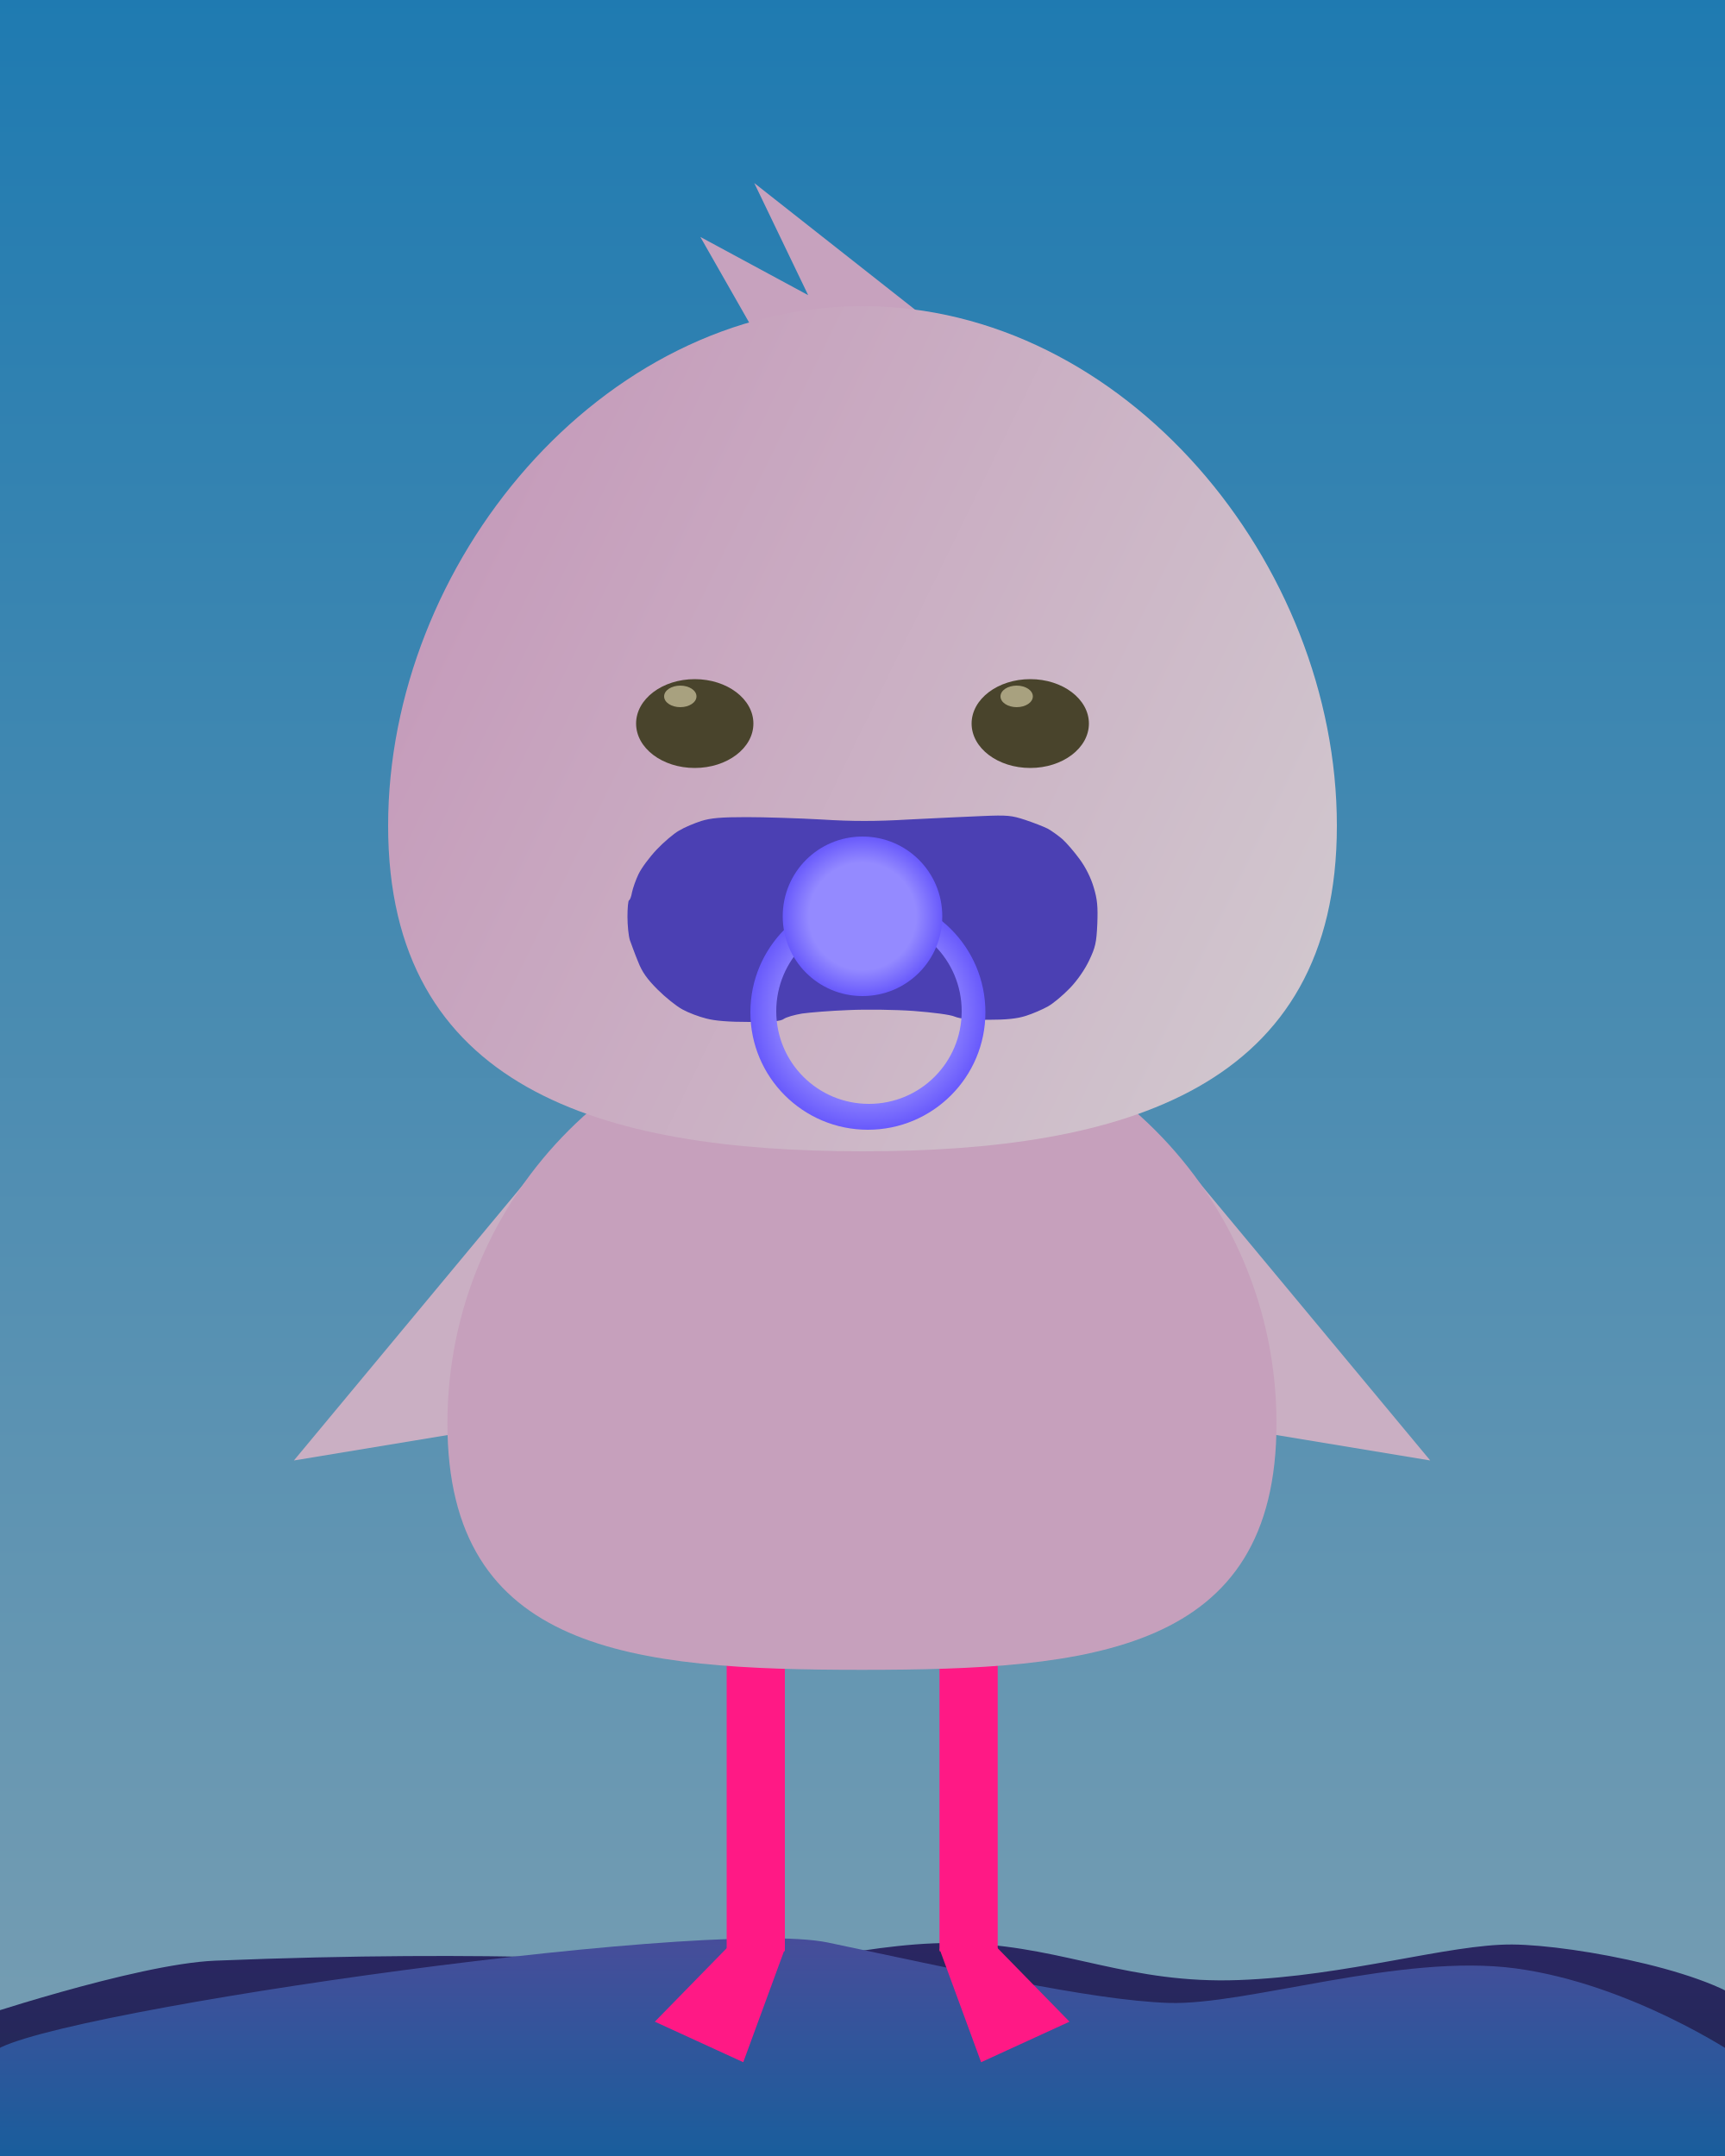
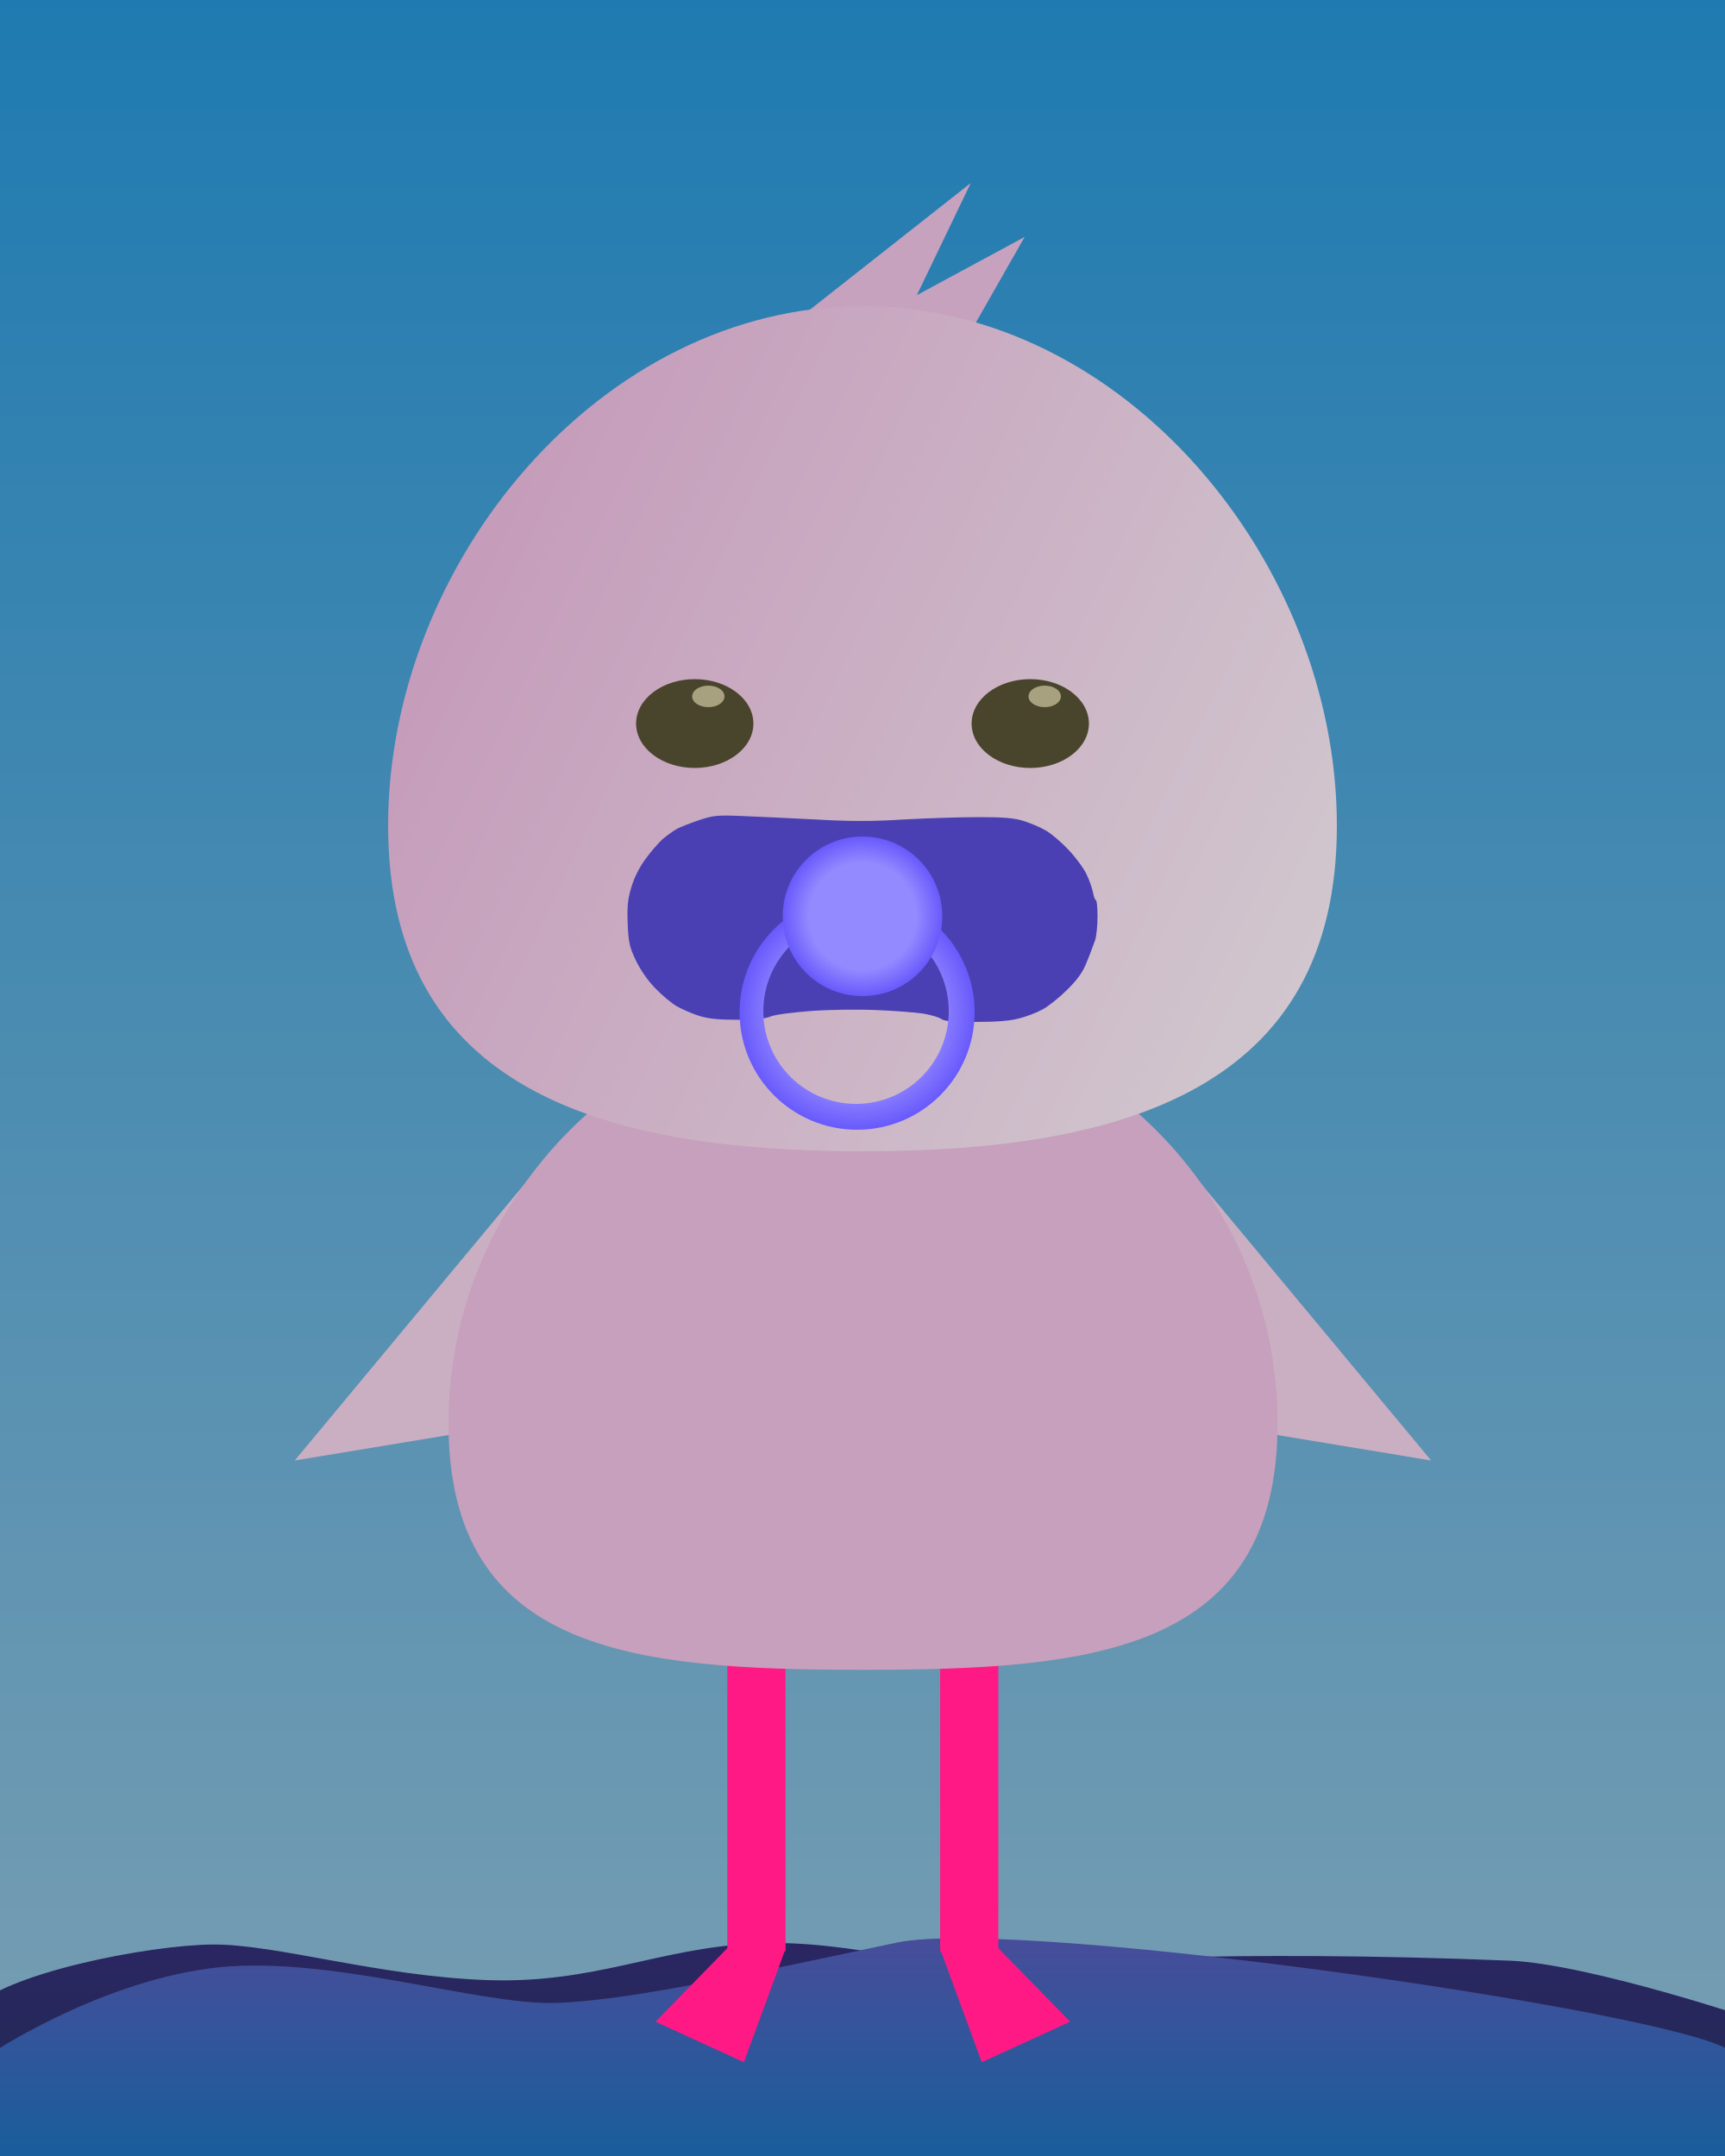
<svg xmlns="http://www.w3.org/2000/svg" version="1.2" viewBox="0 0 800 1000" width="800" height="1000">
  <defs>
-     <linearGradient id="g1" x1="400" y1="1010" x2="400" y2="-10" gradientUnits="userSpaceOnUse">
-       <stop offset="0" stop-color="#7b9fb2" />
+     <linearGradient id="P" gradientUnits="userSpaceOnUse" />
+     <linearGradient id="g1" x1="400" y1="1010" x2="400" y2="-10" href="#P">
+       <stop stop-color="#7b9fb2" />
      <stop offset="1" stop-color="#1e7ab1" />
    </linearGradient>
-     <linearGradient id="g2" x1="398.6" y1="1012.1" x2="398.6" y2="901.2" gradientUnits="userSpaceOnUse">
-       <stop offset="0" stop-color="#1e2a4e" />
+     <linearGradient id="g2" x1="401.3" y1="1012.1" x2="401.3" y2="901.2" href="#P">
+       <stop stop-color="#1e2a4e" />
      <stop offset="1" stop-color="#2a2662" />
    </linearGradient>
-     <linearGradient id="g3" x1="0" y1="0" x2="0" y2="0" gradientUnits="userSpaceOnUse">
-       <stop offset="0" stop-color="#47c51d" />
+     <linearGradient id="g3" x1="0" y1="0" x2="0" y2="0" href="#P">
+       <stop stop-color="#47c51d" />
      <stop offset="1" stop-color="#6dc272" />
    </linearGradient>
-     <linearGradient id="g4" x1="400.3" y1="1013.4" x2="400.3" y2="899" gradientUnits="userSpaceOnUse">
-       <stop offset="0" stop-color="#13609c" />
+     <linearGradient id="g4" x1="399.8" y1="1013.4" x2="399.8" y2="899" href="#P">
+       <stop stop-color="#13609c" />
      <stop offset="1" stop-color="#474d9a" />
    </linearGradient>
-     <linearGradient id="g5" x1="0" y1="0" x2="0" y2="0" gradientUnits="userSpaceOnUse">
-       <stop offset="0" stop-color="#13609c" />
+     <linearGradient id="g5" x1="0" y1="0" x2="0" y2="0" href="#P">
+       <stop stop-color="#13609c" />
      <stop offset="1" stop-color="#474d9a" />
    </linearGradient>
-     <linearGradient id="g6" x1="180" y1="230.7" x2="620" y2="445.3" gradientUnits="userSpaceOnUse">
-       <stop offset="-0.031" stop-color="#ffe153" />
-       <stop offset="0" stop-color="#c498b9" />
+     <linearGradient id="g6" x1="180" y1="230.7" x2="620" y2="445.3" href="#P">
+       <stop offset="-0.03" stop-color="#ffe153" />
+       <stop stop-color="#c498b9" />
      <stop offset="1" stop-color="#d1c7ce" />
    </linearGradient>
-     <radialGradient id="g7" cx="402.5" cy="469.5" r="60.6" gradientUnits="userSpaceOnUse">
-       <stop offset="0" stop-color="#948aff" />
-       <stop offset=".603" stop-color="#948aff" />
+     <radialGradient id="g7" cx="397.5" cy="469.5" r="60.6" href="#P">
+       <stop stop-color="#948aff" />
+       <stop offset=".6" stop-color="#948aff" />
      <stop offset=".98" stop-color="#5c4cfb" />
      <stop offset="1" stop-color="#5c4cfb" />
    </radialGradient>
-     <radialGradient id="g8" cx="400" cy="425" r="41.2" gradientUnits="userSpaceOnUse">
-       <stop offset="0" stop-color="#948aff" />
-       <stop offset=".603" stop-color="#948aff" />
+     <radialGradient id="g8" cx="400" cy="425" r="41.2" href="#P">
+       <stop stop-color="#948aff" />
+       <stop offset=".6" stop-color="#948aff" />
      <stop offset=".98" stop-color="#5c4cfb" />
      <stop offset="1" stop-color="#5c4cfb" />
    </radialGradient>
  </defs>
-   <style>
- 		.s0 { fill: url(#g1) } 
- 		.s1 { fill: url(#g2) } 
- 		.s2 { fill: url(#g3) } 
- 		.s3 { fill: url(#g4) } 
- 		.s4 { fill: url(#g5) } 
- 		.s5 { fill: #ff1985 } 
- 		.s6 { fill: #caafc3 } 
- 		.s7 { fill: #c6a0bc } 
- 		.s8 { fill: #c7a2be } 
- 		.s9 { fill: url(#g6) } 
- 		.s10 { fill: #49442c } 
- 		.s11 { fill: #ff941b } 
- 		.s12 { fill: #4b40b3 } 
- 		.s13 { fill: url(#g7) } 
- 		.s14 { fill: url(#g8) } 
- 		.s15 { fill: #a8a17f } 
- 	</style>
-   <path id="Shape 3" class="s0" d="m-10-10h820v1020h-820z" />
-   <path id="Shape 2" class="s1" d="m814 933c-14-17.6-83.3-30.9-112.7-31.1-29.3-0.2-76.6 14.7-127 16.5-50.3 1.8-79.1-14.8-124.5-17-45.3-2.2-88.9 14.1-118 10.5-16-2-102-7.8-232-2.5-37 1.5-115.5 28-115.5 28 0 0-18.3 46.8-1.3 62.6 17 15.8 800 13 823.7 8.8 23.7-4.2 13.4-68.2 7.3-75.8z" />
-   <path id="Shape 15" class="s2" d="m192 948" />
-   <path id="Shape 1" class="s3" d="m805 953c0 0-48.7-32.8-102-40-53.3-7.2-124.7 17.2-161 16-36.3-1.2-99.7-15.8-158-28-58.3-12.2-382.7 35.2-388 52-5.3 16.8-17 53.2-4 57 13 3.8 799.3 6 813-2 13.7-8 11.3-38.8 0-55z" />
-   <path id="Shape 16" class="s4" d="m-334 1060" />
-   <g id="Folder 3">
-     <path id="Shape 8" class="s5" d="m435.7 903.9l25.6-1.7 34.7 35.5-41 18.8z" />
-     <path id="Shape 8 copy" class="s5" d="m435.7 761h27v144h-27z" />
-   </g>
-   <g id="Folder 3 copy">
-     <path id="Shape 8" class="s5" d="m364 903.9l-25.6-1.7-34.7 35.5 41 18.8z" />
-     <path id="Shape 8 copy" class="s5" d="m337 761h27v144h-27z" />
-   </g>
-   <path id="Shape 9" class="s6" d="m136.3 677.4l120.5-145 15.5 122.5z" />
-   <path id="Shape 9 copy" class="s6" d="m663.3 677.4l-120.5-145-15.5 122.5z" />
-   <path id="Shape 4" class="s7" d="m399.8 774.5c106.3 0 192.2-8 192.2-114.3 0-106.3-85.9-192.2-192.2-192.2-106.3 0-192.3 85.9-192.3 192.2 0 106.3 86 114.3 192.3 114.3z" />
-   <path id="Shape 6" class="s8" d="m351.3 156.4h44.5l41.1-5.7-7.1-2.8-80-63 25 52-50-27z" />
-   <path id="Shape 5" class="s9" d="m400 534c121.7 0 220-29.3 220-151 0-121.7-98.3-241-220-241-121.7 0-220 119.3-220 241 0 121.7 98.3 151 220 151z" />
-   <g id="Folder 1">
-     <path id="Shape 7 copy" class="s10" d="m477.8 315c15 0 27.2 9.2 27.2 20.6 0 11.4-12.2 20.6-27.2 20.6-15 0-27.2-9.2-27.2-20.6 0-11.4 12.2-20.6 27.2-20.6z" />
-     <path id="Shape 7 copy 3" class="s10" d="m322.2 315c15 0 27.2 9.2 27.2 20.6 0 11.4-12.2 20.6-27.2 20.6-15 0-27.2-9.2-27.2-20.6 0-11.4 12.2-20.6 27.2-20.6z" />
-   </g>
-   <g id="Folder 2">
-     <path id="Shape 7" fill-rule="evenodd" class="s11" d="m400.4 438.4c-1 1-1.9-2.5-2.5-7.6 10.7-6.2 57.1-19.8 57.1-19.8 0 0-49.1 21.8-54.6 27.4zm-4.4-30.8c0 0-0.4-22.9 2.6-22.6-3-0.3-4.2 22.4-4.2 22.4 0 0-1.2 27.7 1.7 24.7q0.6-0.6 1.8-1.3c-1.3-9.1-1.9-23.2-1.9-23.2zm1.9 23.2c10.7-6.2 57.1-19.8 57.1-19.8 0 0-46.4 13.6-57.1 19.8z" />
-     <path id="Shape 7 copy 2" fill-rule="evenodd" class="s11" d="m403.9 407.6c0 0-0.4 14.3-1.5 23.5-0.6 5-1.4 8.6-2.4 7.5-5.5-5.5-55.2-27.6-55.2-27.6l57.6 20.1q0.8 0.6 1.3 1c2.9 3 1.7-24.7 1.7-24.7 0 0-1.1-22.7-4.2-22.4 3.1-0.3 2.7 22.6 2.7 22.6zm-1.5 23.5c-9.8-6.1-57.6-20.1-57.6-20.1 0 0 47.8 14 57.6 20.1z" />
-     <path id="Path 0" class="s12" d="m475.5 380.3c3.9 1.3 8.5 3.1 10.3 4 1.7 0.9 4.9 3.2 6.9 4.9 2 1.8 5.6 6 8 9.3 2.8 3.8 5.2 8.6 6.5 13 1.7 5.6 2 8.9 1.7 17-0.4 8.8-0.9 10.9-3.8 17-2 4.2-5.5 9.3-9 12.9-3.1 3.2-7.6 7-10.1 8.4-2.5 1.4-7.1 3.4-10.3 4.4-4.1 1.3-9 1.8-17.4 1.8-8.3 0-12.9-0.4-15.6-1.5-2.1-0.9-10-1.9-19-2.6-8.3-0.6-22-0.8-30.2-0.4-8.3 0.3-17.9 1.1-21.5 1.6-3.6 0.6-7.4 1.7-8.5 2.5-1.5 1.1-5.5 1.4-16 1.4-9.5 0-15.9-0.5-20-1.6-3.3-0.8-8.3-2.7-11-4.2-2.8-1.5-7.9-5.6-11.5-9.2-4.9-4.9-7.2-8.1-9.1-13-1.5-3.6-3.1-8.1-3.8-10-0.6-1.9-1.1-6.8-1.1-10.8 0-3.9 0.3-7.4 0.7-7.6 0.5-0.2 1.1-1.9 1.4-3.7 0.4-1.9 1.7-5.7 3-8.4 1.3-2.8 5.1-7.9 8.4-11.4 3.3-3.5 8-7.5 10.5-8.9 2.5-1.5 7.1-3.4 10.2-4.4 4.5-1.4 9.2-1.8 21-1.8 8.4 0 24.1 0.5 34.8 1.1 14.3 0.9 25.1 0.9 40.5 0 11.6-0.6 26.9-1.3 34-1.6 11.8-0.5 13.6-0.3 20 1.8z" />
-     <path id="Shape 14" fill-rule="evenodd" class="s13" d="m402.5 415c30.1 0 54.5 24.4 54.5 54.5 0 30.1-24.4 54.5-54.5 54.5-30.1 0-54.5-24.4-54.5-54.5 0-30.1 24.4-54.5 54.5-54.5zm-42.5 54c0 23.8 19.2 43 43 43 23.8 0 43-19.2 43-43 0-23.8-19.2-43-43-43-23.8 0-43 19.2-43 43z" />
-     <path id="Shape 13" class="s14" d="m400 388c20.5 0 37 16.5 37 37 0 20.5-16.5 37-37 37-20.5 0-37-16.5-37-37 0-20.5 16.5-37 37-37z" />
-     <path id="Shape 12" class="s15" d="m471.5 318c4.1 0 7.5 2.2 7.5 5 0 2.8-3.4 5-7.5 5-4.1 0-7.5-2.2-7.5-5 0-2.8 3.4-5 7.5-5z" />
-     <path id="Shape 12 copy" class="s15" d="m315.5 318c4.1 0 7.5 2.2 7.5 5 0 2.8-3.4 5-7.5 5-4.1 0-7.5-2.2-7.5-5 0-2.8 3.4-5 7.5-5z" />
-     <path id="Shape 18" class="s15" d="m-133 433" />
-   </g>
+   <style>.a{fill:url(#g1)}.b{fill:url(#g2)}.c{fill:url(#g3)}.d{fill:url(#g4)}.e{fill:url(#g5)}.f{fill:#ff1985}.g{fill:#caafc3}.h{fill:#c6a0bc}.i{fill:#c7a2be}.j{fill:url(#g6)}.k{fill:#49442c}.l{fill:#ff941b}.m{fill:#4b40b3}.n{fill:url(#g7)}.o{fill:url(#g8)}.p{fill:#a8a17f}</style>
+   <path class="a" d="m-10-10h820v1020h-820z" />
+   <path class="b" d="m-14 933c14-17.6 83.3-30.9 112.7-31.1 29.3-0.2 76.6 14.7 127 16.5 50.3 1.8 79.1-14.8 124.5-17 45.3-2.2 88.9 14.1 118 10.5 16-2 102-7.8 232-2.5 37 1.5 115.5 28 115.5 28 0 0 18.3 46.8 1.3 62.6-17 15.8-800 13-823.7 8.8-23.7-4.2-13.4-68.2-7.3-75.8z" />
+   <path class="c" d="" />
+   <path class="d" d="m-5 953c0 0 48.7-32.8 102-40 53.3-7.2 124.7 17.2 161 16 36.3-1.2 99.7-15.8 158-28 58.3-12.2 382.7 35.2 388 52 5.3 16.8 17 53.2 4 57-13 3.8-799.3 6-813-2-13.7-8-11.3-38.8 0-55z" />
+   <path class="e" d="" />
+   <path class="f" d="m364.3 903.9l-25.6-1.7-34.7 35.5 41 18.8z" />
+   <path class="f" d="m337.3 761h27v144h-27z" />
+   <path class="f" d="m436 903.9l25.6-1.7 34.7 35.5-41 18.8z" />
+   <path class="f" d="m436 761h27v144h-27z" />
+   <path class="g" d="m663.7 677.4l-120.5-145-15.5 122.5z" />
+   <path class="g" d="m136.7 677.4l120.5-145 15.5 122.5z" />
+   <path class="h" d="m400.2 774.5c-106.3 0-192.2-8-192.2-114.3 0-106.3 85.9-192.2 192.2-192.2 106.3 0 192.3 85.9 192.3 192.2 0 106.3-86 114.3-192.3 114.3z" />
+   <path class="i" d="m448.7 156.4h-44.5l-41.1-5.7 7.1-2.8 80-63-25 52 50-27z" />
+   <path class="j" d="m400 534c-121.7 0-220-29.3-220-151 0-121.7 98.3-241 220-241 121.7 0 220 119.3 220 241 0 121.7-98.3 151-220 151z" />
+   <path class="k" d="m322.2 315c15 0 27.2 9.2 27.2 20.6 0 11.4-12.2 20.6-27.2 20.6-15 0-27.2-9.2-27.2-20.6 0-11.4 12.2-20.6 27.2-20.6z" />
+   <path class="k" d="m477.8 315c15 0 27.2 9.2 27.2 20.6 0 11.4-12.2 20.6-27.2 20.6-15 0-27.2-9.2-27.2-20.6 0-11.4 12.2-20.6 27.2-20.6z" />
+   <path fill-rule="evenodd" class="l" d="m345 411c0 0 46.4 13.6 57.1 19.8-0.6 5.1-1.5 8.6-2.5 7.6-5.5-5.6-54.6-27.4-54.6-27.4zm59-3.4c0 0 0.4-22.9-2.6-22.6 3-0.3 4.2 22.4 4.2 22.4 0 0 1.2 27.7-1.7 24.7q-0.6-0.6-1.8-1.3c1.3-9.1 1.9-23.2 1.9-23.2zm-1.9 23.2c-10.7-6.2-57.1-19.8-57.1-19.8 0 0 46.4 13.6 57.1 19.8z" />
+   <path fill-rule="evenodd" class="l" d="m396.1 407.6c0 0 0.4 14.3 1.5 23.5 0.6 5 1.4 8.6 2.4 7.5 5.5-5.5 55.2-27.6 55.2-27.6l-57.6 20.1q-0.8 0.6-1.3 1c-2.9 3-1.7-24.7-1.7-24.7 0 0 1.1-22.7 4.2-22.4-3.1-0.3-2.7 22.6-2.7 22.6zm1.5 23.5c9.8-6.1 57.6-20.1 57.6-20.1 0 0-47.8 14-57.6 20.1z" />
+   <path class="m" d="m324.5 380.3c-3.9 1.3-8.5 3.1-10.3 4-1.7 0.9-4.9 3.2-6.9 4.9-2 1.8-5.6 6-8 9.3-2.8 3.8-5.2 8.6-6.5 13-1.7 5.6-2 8.9-1.7 17 0.4 8.8 0.9 10.9 3.8 17 2 4.2 5.5 9.3 9 12.9 3.1 3.2 7.6 7 10.1 8.4 2.5 1.4 7.1 3.4 10.3 4.4 4.1 1.3 9 1.8 17.4 1.8 8.3 0 12.9-0.4 15.6-1.5 2.1-0.9 10-1.9 19-2.6 8.3-0.6 22-0.8 30.2-0.4 8.3 0.3 17.9 1.1 21.5 1.6 3.6 0.6 7.4 1.7 8.5 2.5 1.5 1.1 5.5 1.4 16 1.4 9.5 0 15.9-0.5 20-1.6 3.3-0.8 8.3-2.7 11-4.2 2.8-1.5 7.9-5.6 11.5-9.2 4.9-4.9 7.2-8.1 9.1-13 1.5-3.6 3.1-8.1 3.8-10 0.6-1.9 1.1-6.8 1.1-10.8 0-3.9-0.3-7.4-0.7-7.6-0.5-0.2-1.1-1.9-1.4-3.7-0.4-1.9-1.7-5.7-3-8.4-1.3-2.8-5.1-7.9-8.4-11.4-3.3-3.5-8-7.5-10.5-8.9-2.5-1.5-7.1-3.4-10.2-4.4-4.5-1.4-9.2-1.8-21-1.8-8.4 0-24.1 0.5-34.8 1.1-14.3 0.9-25.1 0.9-40.5 0-11.6-0.6-26.9-1.3-34-1.6-11.8-0.5-13.6-0.3-20 1.8z" />
+   <path fill-rule="evenodd" class="n" d="m397.5 415c30.1 0 54.5 24.4 54.5 54.5 0 30.1-24.4 54.5-54.5 54.5-30.1 0-54.5-24.4-54.5-54.5 0-30.1 24.4-54.5 54.5-54.5zm-43.5 54c0 23.8 19.2 43 43 43 23.8 0 43-19.2 43-43 0-23.8-19.2-43-43-43-23.8 0-43 19.2-43 43z" />
+   <path class="o" d="m400 388c20.5 0 37 16.5 37 37 0 20.5-16.5 37-37 37-20.5 0-37-16.5-37-37 0-20.5 16.5-37 37-37z" />
+   <path class="p" d="m328.5 318c4.1 0 7.5 2.2 7.5 5 0 2.8-3.4 5-7.5 5-4.1 0-7.5-2.2-7.5-5 0-2.8 3.4-5 7.5-5z" />
+   <path class="p" d="m484.5 318c4.1 0 7.5 2.2 7.5 5 0 2.8-3.4 5-7.5 5-4.1 0-7.5-2.2-7.5-5 0-2.8 3.4-5 7.5-5z" />
+   <path class="p" d="" />
</svg>
